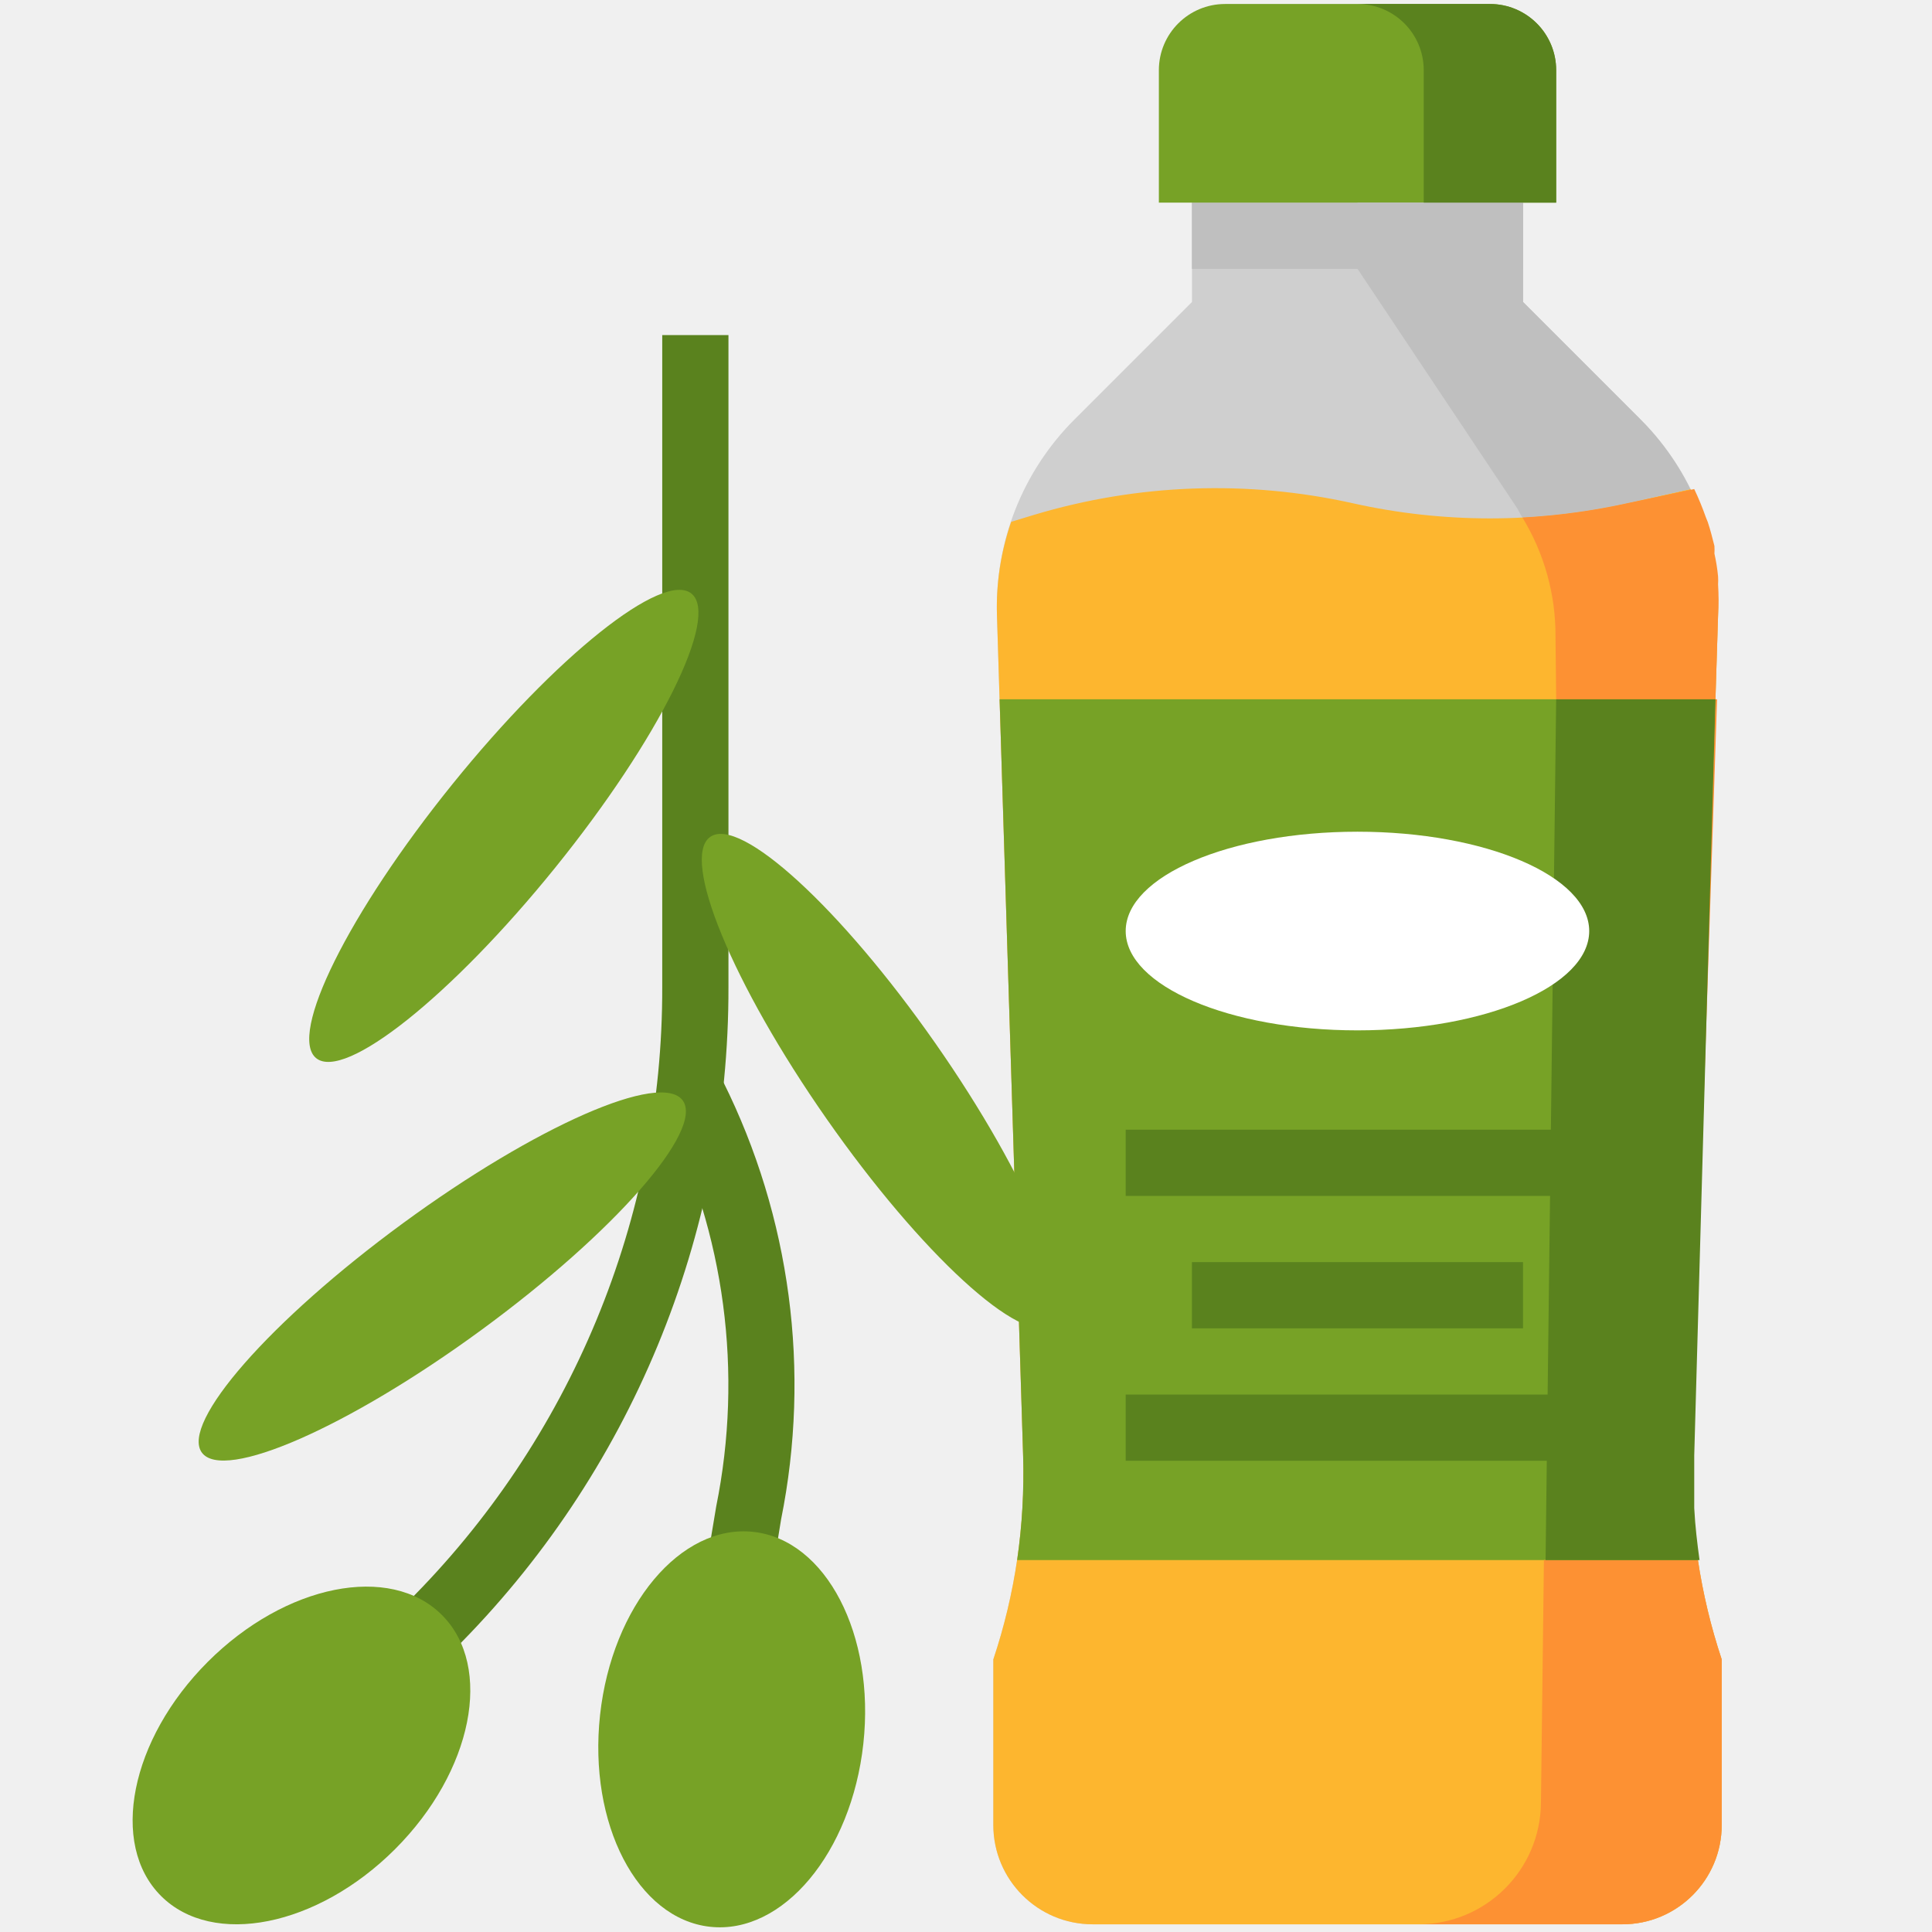
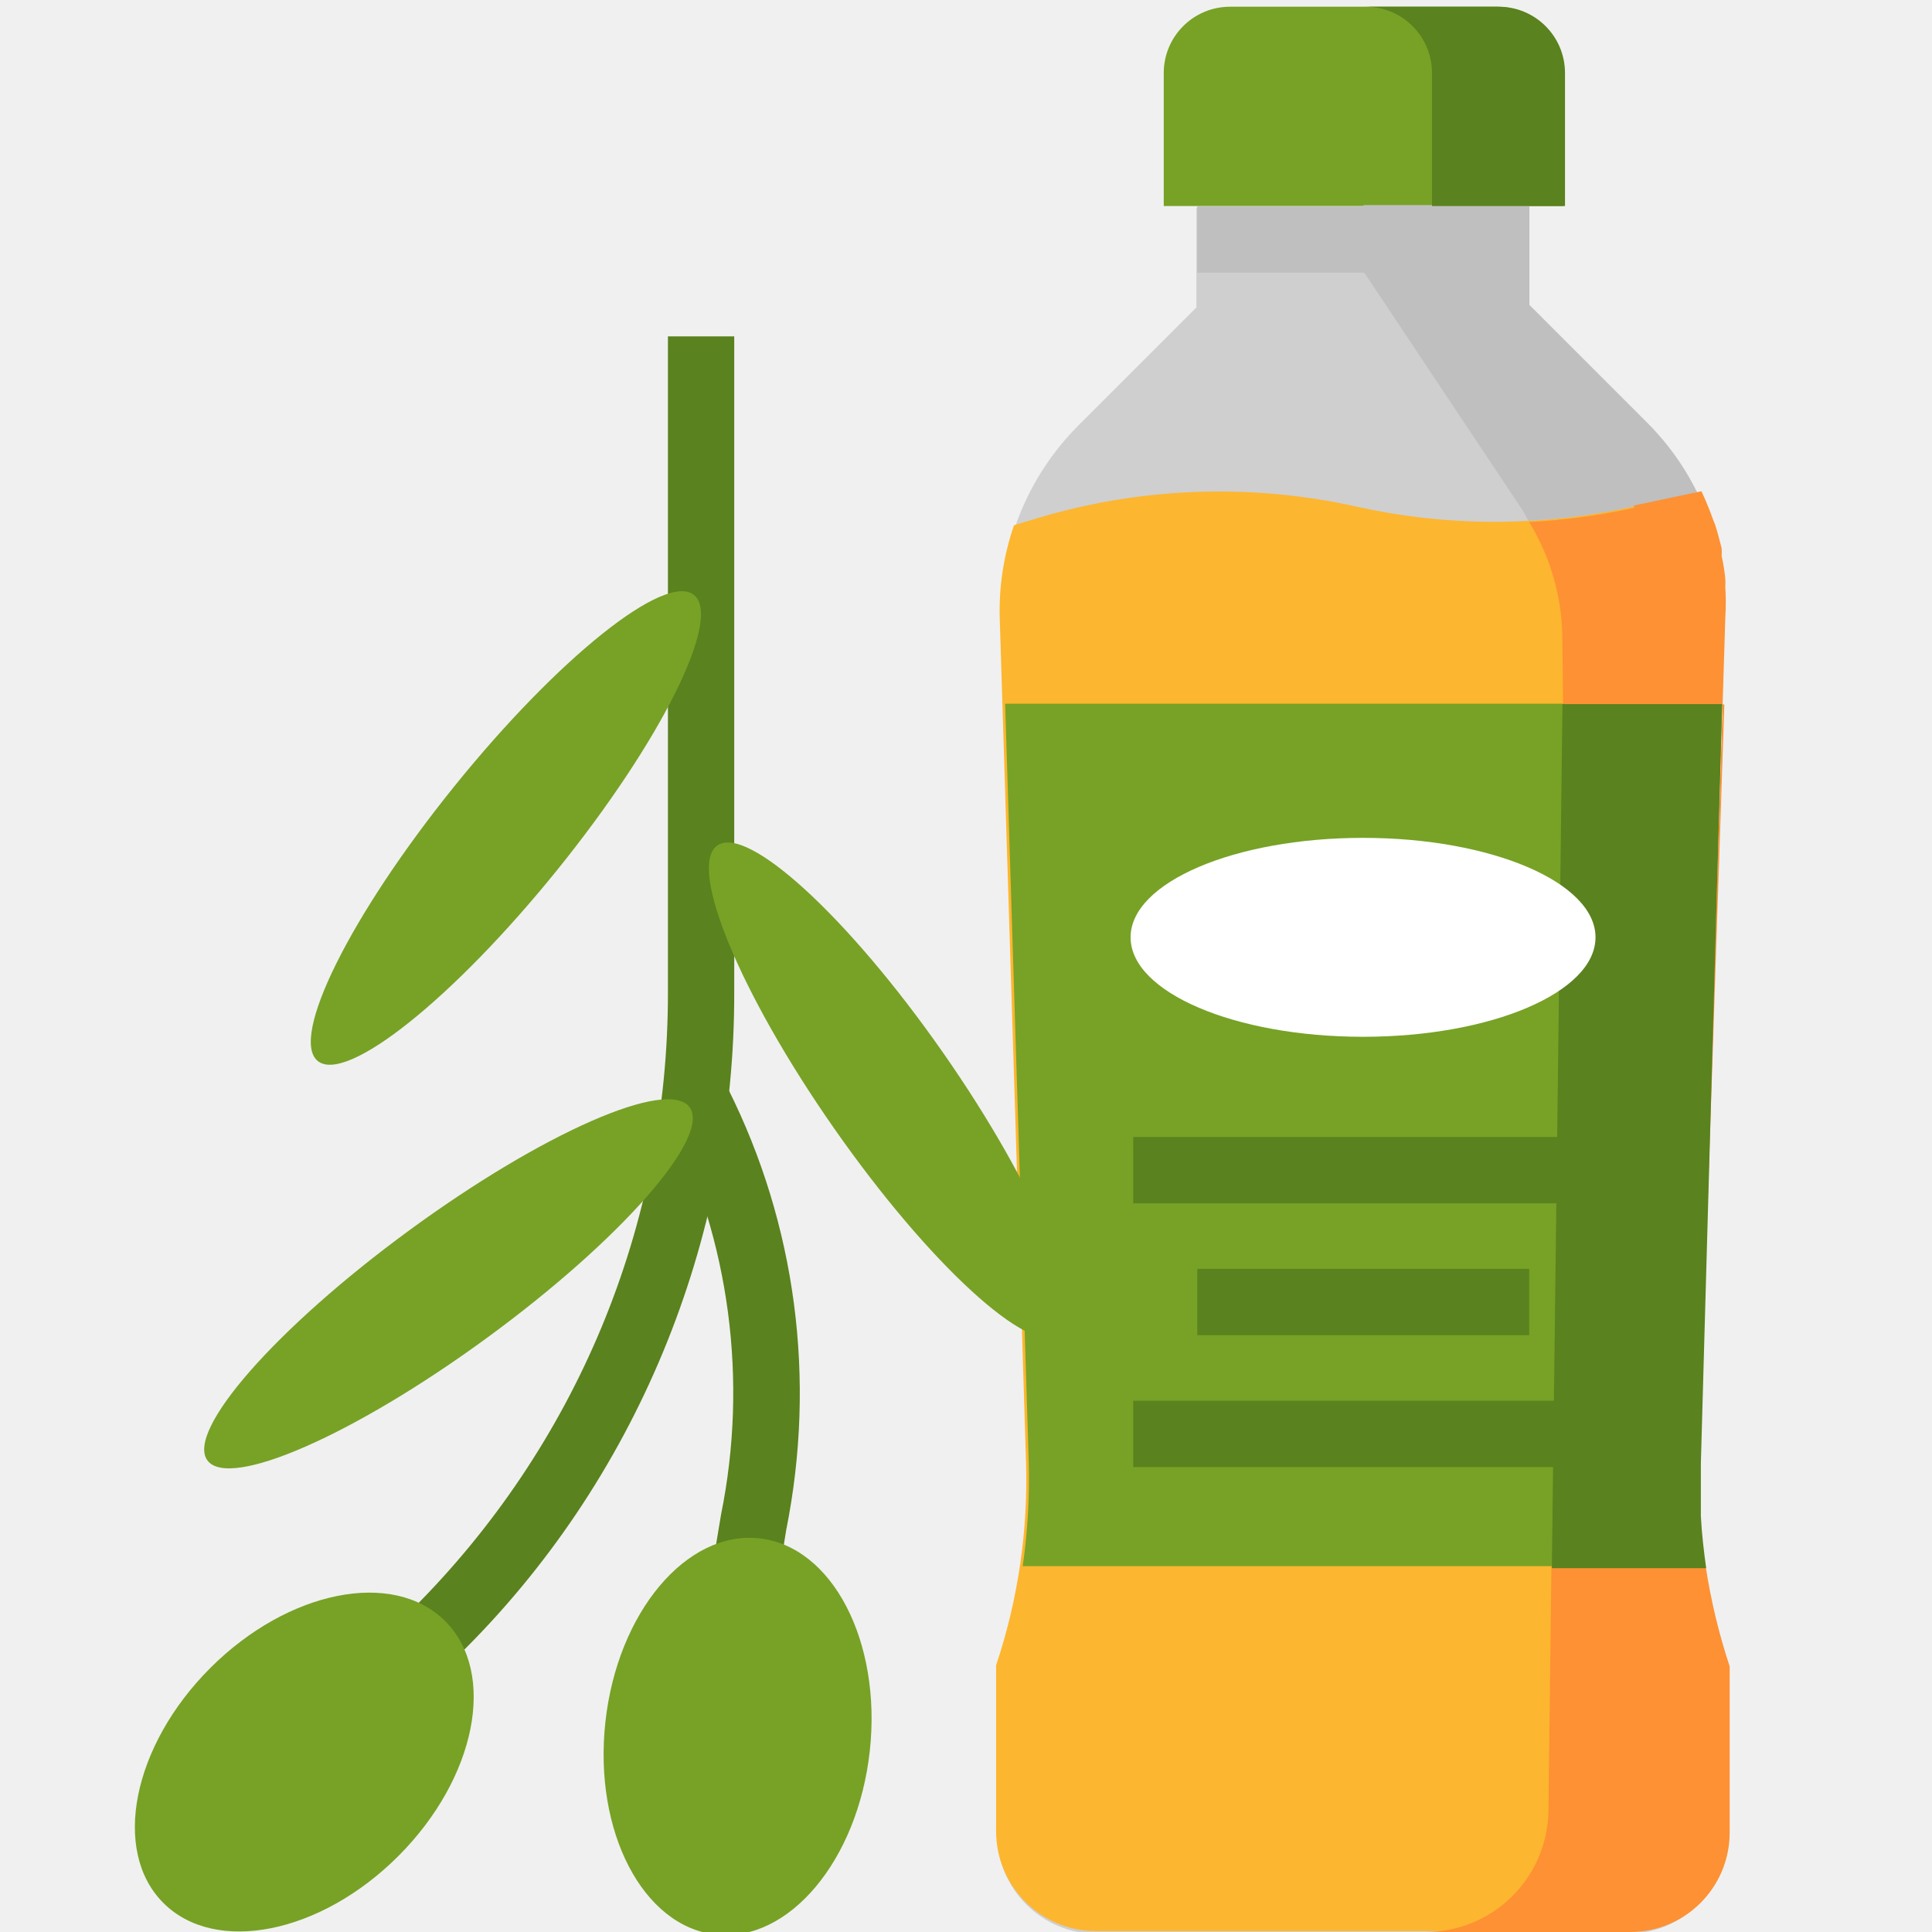
- <svg xmlns="http://www.w3.org/2000/svg" width="512" height="512">
+ <svg xmlns="http://www.w3.org/2000/svg" width="512" height="512" version="1.1">
  <g>
-     <rect fill="none" id="canvas_background" height="514" width="514" y="-1" x="-1" />
-     <g display="none" overflow="visible" y="0" x="0" height="100%" width="100%" id="canvasGrid">
-       <rect fill="url(#gridpattern)" stroke-width="0" y="0" x="0" height="100%" width="100%" />
+     <rect id="canvas_background" x="-1" y="-1" width="514" height="514" fill="none" />
+     <g id="canvasGrid" x="0" y="0" width="100%" height="100%" display="none" overflow="visible">
+       <rect width="100%" height="100%" fill="url(#gridpattern)" stroke-width="0" />
    </g>
  </g>
  <g>
-     <g stroke="null" id="svg_117">
-       <g stroke="null" transform="matrix(1.286208,0,0,1.286208,-208.8906,-232.0625) " id="svg_114">
-         <rect stroke="null" x="112.218" y="178.17" width="514" height="402" id="svg_112" fill="none" />
-         <g stroke="null" id="svg_111" display="none">
-           <rect stroke="null" id="svg_115" width="512" height="512" x="113.218" y="179.17" stroke-width="0" fill="url(#gridpattern)" />
+     <g stroke="null">
+       <g transform="matrix(1.29 0 0 1.29 -209 -232)">
+         <rect x="112" y="178" width="514" height="402" fill="none" />
+         <g display="none">
+           <rect x="113" y="179" width="512" height="512" fill="url(#gridpattern)" stroke="null" stroke-width="0" />
        </g>
      </g>
-       <g stroke="null" transform="matrix(1.286208,0,0,1.286208,-208.8906,-232.0625) " id="svg_116">
-         <g stroke="null" id="svg_58">
-           <path stroke="null" d="m476.22,242.642l0,-20.465l-68.218,0l0,20.465l-24.217,24.217c-10.663,10.656 -16.44,25.247 -15.963,40.316l5.389,173.136c0.464,14.258 -1.617,28.487 -6.14,42.022l0,0l0,34.109c0,11.303 9.161,20.465 20.465,20.465l0,0l109.147,0c11.303,0 20.465,-9.161 20.465,-20.465l0,0l0,-34.109l0,0c-4.523,-13.534 -6.603,-27.765 -6.14,-42.022l5.389,-173.136c0.478,-15.07 -5.301,-29.661 -15.963,-40.316l-24.217,-24.217z" fill="#CFCFCF" id="svg_110" />
-           <rect stroke="null" x="1947.195" y="1051.929" width="88.142" height="17.628" fill="#BFBFBF" id="svg_109" transform="matrix(0.7739463,0,0,0.7739463,-1099.035,-591.9604) " />
-           <path stroke="null" d="m516.4,307.175c0.286,-8.998 -1.658,-17.928 -5.662,-25.991l-13.097,2.933c-18.596,4.155 -37.888,4.155 -56.484,0l0,0c-21.741,-4.843 -44.362,-4.025 -65.693,2.388l-4.707,1.433c-2.135,6.181 -3.131,12.702 -2.933,19.237l5.389,173.136c0.464,14.258 -1.617,28.487 -6.14,42.022l0,34.109c0,11.303 9.161,20.465 20.465,20.465l0,0l109.147,0c11.303,0 20.465,-9.161 20.465,-20.465l0,0l0,-34.109c-4.523,-13.534 -6.603,-27.765 -6.14,-42.022l5.39,-173.136z" fill="#FDB62F" id="svg_108" />
-           <g stroke="null" id="svg_105" transform="matrix(0.7739463,0,0,0.7739463,-1099.035,-591.9604) ">
-             <path stroke="null" d="m2086.565,1184.142l-190.563,0l6.258,201.317c0.264,9.317 -0.264,18.633 -1.587,27.853l181.22,0c-1.322,-9.22 -1.851,-18.536 -1.587,-27.853l6.259,-201.317l-0,0z" fill="#77A226" id="svg_107" />
-             <path stroke="null" d="m1956.027,999.044l70.514,0c9.74,0 17.628,7.889 17.628,17.628l0,35.257l0,0l-105.771,0l0,0l0,-35.257c0,-9.739 7.898,-17.628 17.629,-17.628l0,0z" fill="#77A226" id="svg_106" />
-           </g>
-           <g stroke="null" id="svg_102" transform="matrix(0.7739463,0,0,0.7739463,-1099.035,-591.9604) ">
-             <path stroke="null" d="m1750.744,1437.199l-12.516,-12.516c43.639,-43.384 68.107,-102.412 67.958,-163.944l0,-173.553l17.628,0l0,173.552c0.158,66.212 -26.152,129.745 -73.07,176.461z" fill="#5A821E" id="svg_104" />
-             <path stroke="null" d="m1835.977,1413.841l-17.628,-1.587l2.204,-13.221c7.21,-35.627 2.309,-72.638 -13.926,-105.154l15.777,-7.933c17.955,36.05 23.375,77.045 15.425,116.524l-1.852,11.371z" fill="#5A821E" id="svg_103" />
-           </g>
-           <g stroke="null" id="svg_96" transform="matrix(0.7739463,0,0,0.7739463,-1099.035,-591.9604) ">
-             <ellipse stroke="null" transform="matrix(-0.5909,-0.8068,0.8068,-0.5909,-71.4228,641.3492) " cx="-1636.641" cy="1055.976" rx="17.629" ry="79.331" fill="#77A226" id="svg_101" />
-             <ellipse stroke="null" transform="matrix(-0.7779,-0.6283,0.6283,-0.7779,117.3145,479.0436) " cx="-1745.354" cy="459.956" rx="17.627" ry="79.5" fill="#77A226" id="svg_100" />
-             <ellipse stroke="null" transform="matrix(-0.573,-0.8196,0.8196,-0.573,148.3297,650.8062) " cx="-1503.647" cy="1042.589" rx="79.331" ry="17.629" fill="#77A226" id="svg_99" />
-             <ellipse stroke="null" transform="matrix(-0.994,-0.109,0.109,-0.994,356.6425,938.0925) " cx="-1516.064" cy="-357.162" rx="35.255" ry="52.883" fill="#77A226" id="svg_98" />
-             <ellipse stroke="null" transform="matrix(-0.7071,-0.7071,0.7071,-0.7071,-177.0391,859.2128) " cx="-1763.036" cy="905.862" rx="35.257" ry="52.885" fill="#77A226" id="svg_97" />
-           </g>
-           <path stroke="null" d="m475.06,285.21c0.341,0.614 0.614,1.228 1.023,1.842c7.251,-0.395 14.462,-1.378 21.557,-2.933l13.098,-2.933c0.894,1.89 1.692,3.827 2.388,5.798c-2.681,-7.572 -7.013,-14.449 -12.688,-20.124l-24.217,-24.217l0,-20.466l-34.109,0l0,13.643l32.948,49.39z" fill="#BFBFBF" id="svg_95" />
-           <g stroke="null" id="svg_91" transform="matrix(0.7739463,0,0,0.7739463,-1099.035,-591.9604) ">
-             <path stroke="null" d="m2087.006,1153.557c0.176,2.732 0.176,5.465 0,8.197c0.176,-2.732 0.176,-5.464 0,-8.197z" fill="#CFCFCF" id="svg_94" />
-             <path stroke="null" d="m2085.772,1145.36c0.45,2.001 0.776,4.037 0.97,6.082c-0.194,-2.045 -0.512,-4.081 -0.97,-6.082z" fill="#CFCFCF" id="svg_93" />
-             <path stroke="null" d="m2083.568,1136.986c0.705,2.115 1.234,4.231 1.763,6.346c-0.529,-2.115 -1.146,-4.23 -1.763,-6.346z" fill="#CFCFCF" id="svg_92" />
-           </g>
-           <g stroke="null" id="svg_87" transform="matrix(0.7739463,0,0,0.7739463,-1099.035,-591.9604) ">
-             <path stroke="null" d="m2086.741,1151.442c0.044,0.705 0.044,1.41 0,2.115c0.045,-0.705 0.045,-1.41 0,-2.115z" fill="#FDB62F" id="svg_90" />
-             <path stroke="null" d="m2085.331,1143.333c0.044,0.679 0.044,1.349 0,2.027c0.044,-0.679 0.044,-1.349 0,-2.027z" fill="#FDB62F" id="svg_89" />
-             <path stroke="null" d="m2083.039,1135.664l0.529,1.322l-0.529,-1.322z" fill="#FDB62F" id="svg_88" />
-           </g>
-           <g stroke="null" id="svg_84" transform="matrix(0.7739463,0,0,0.7739463,-1099.035,-591.9604) ">
-             <path stroke="null" d="m2081.894,1413.312l-40.986,0l-0.793,64.696c-0.194,17.875 -14.737,32.26 -32.613,32.26l54.296,0c14.605,0 26.443,-11.837 26.443,-26.443l0,0l0,-44.071c-2.857,-8.62 -4.981,-17.46 -6.347,-26.442z" fill="#FD9133" id="svg_86" />
-             <path stroke="null" d="m2063.031,1131.962c-9.167,2.01 -18.483,3.279 -27.853,3.79c5.826,9.555 8.885,20.537 8.814,31.731l0.176,16.659l42.837,0l-6.699,201.317l6.963,-223.705c0.176,-2.732 0.176,-5.465 0,-8.197c0.044,-0.705 0.044,-1.41 0,-2.115c-0.194,-2.045 -0.52,-4.081 -0.97,-6.082c0.044,-0.679 0.044,-1.349 0,-2.027c-0.529,-2.115 -1.058,-4.231 -1.763,-6.346l-0.529,-1.322c-0.899,-2.547 -1.93,-5.051 -3.085,-7.492l-17.891,3.789l0,0z" fill="#FD9133" id="svg_85" />
-           </g>
-           <g stroke="null" id="svg_81" transform="matrix(0.7739463,0,0,0.7739463,-1099.035,-591.9604) ">
-             <path stroke="null" d="m2080.307,1385.459c0,4.672 0,9.343 0,14.015c-0.088,-4.672 -0.176,-9.343 0,-14.015z" fill="#77A226" id="svg_83" />
-             <path stroke="null" d="m2080.483,1399.474c0,4.583 0.793,8.814 1.41,13.838c-0.616,-4.583 -1.145,-8.814 -1.41,-13.838z" fill="#77A226" id="svg_82" />
-           </g>
-           <path stroke="null" d="m483.042,324.502l-2.183,177.365l31.721,0c-0.478,-3.547 -0.887,-6.822 -1.091,-10.71l0,0c0,-3.616 0,-7.231 0,-10.847l4.366,-155.809l-32.812,0z" fill="#5A821E" id="svg_80" />
-           <ellipse stroke="null" cx="1991.266" cy="1245.842" rx="61.699" ry="26.443" fill="#FFFFFF" id="svg_79" transform="matrix(0.7739463,0,0,0.7739463,-1099.035,-591.9604) " />
-           <g stroke="null" id="svg_74" transform="matrix(0.7739463,0,0,0.7739463,-1099.035,-591.9604) ">
-             <rect stroke="null" x="1929.566" y="1369.241" width="123.399" height="17.628" fill="#5A821E" id="svg_78" />
-             <rect stroke="null" x="1929.566" y="1298.727" width="123.399" height="17.628" fill="#5A821E" id="svg_77" />
-             <rect stroke="null" x="1947.195" y="1333.984" width="88.142" height="17.628" fill="#5A821E" id="svg_76" />
-             <path stroke="null" d="m2026.54,999.044l-35.257,0c9.74,0 17.628,7.889 17.628,17.628l0,35.257l35.257,0l0,-35.257c0.001,-9.739 -7.888,-17.628 -17.628,-17.628z" fill="#5A821E" id="svg_75" />
-           </g>
-           <g stroke="null" id="svg_73" transform="matrix(0.7739463,0,0,0.7739463,-1099.035,-591.9604) " />
-           <g stroke="null" id="svg_72" transform="matrix(0.7739463,0,0,0.7739463,-1099.035,-591.9604) " />
-           <g stroke="null" id="svg_71" transform="matrix(0.7739463,0,0,0.7739463,-1099.035,-591.9604) " />
-           <g stroke="null" id="svg_70" transform="matrix(0.7739463,0,0,0.7739463,-1099.035,-591.9604) " />
-           <g stroke="null" id="svg_69" transform="matrix(0.7739463,0,0,0.7739463,-1099.035,-591.9604) " />
-           <g stroke="null" id="svg_68" transform="matrix(0.7739463,0,0,0.7739463,-1099.035,-591.9604) " />
-           <g stroke="null" id="svg_67" transform="matrix(0.7739463,0,0,0.7739463,-1099.035,-591.9604) " />
-           <g stroke="null" id="svg_66" transform="matrix(0.7739463,0,0,0.7739463,-1099.035,-591.9604) " />
-           <g stroke="null" id="svg_65" transform="matrix(0.7739463,0,0,0.7739463,-1099.035,-591.9604) " />
-           <g stroke="null" id="svg_64" transform="matrix(0.7739463,0,0,0.7739463,-1099.035,-591.9604) " />
-           <g stroke="null" id="svg_63" transform="matrix(0.7739463,0,0,0.7739463,-1099.035,-591.9604) " />
-           <g stroke="null" id="svg_62" transform="matrix(0.7739463,0,0,0.7739463,-1099.035,-591.9604) " />
-           <g stroke="null" id="svg_61" transform="matrix(0.7739463,0,0,0.7739463,-1099.035,-591.9604) " />
-           <g stroke="null" id="svg_60" transform="matrix(0.7739463,0,0,0.7739463,-1099.035,-591.9604) " />
-           <g stroke="null" id="svg_59" transform="matrix(0.7739463,0,0,0.7739463,-1099.035,-591.9604) " />
+       <g transform="matrix(1.29 0 0 1.29 -209 -232)">
+         <path d="m476 243v-20.5h-68.2v20.5l-24.2 24.2c-10.7 10.7-16.4 25.2-16 40.3l5.39 173c0.464 14.3-1.62 28.5-6.14 42v34.1c0 11.3 9.16 20.5 20.5 20.5h109c11.3 0 20.5-9.16 20.5-20.5v-34.1c-4.52-13.5-6.6-27.8-6.14-42l5.39-173c0.478-15.1-5.3-29.7-16-40.3l-24.2-24.2z" fill="#CFCFCF" />
+         <rect transform="matrix(.774 0 0 .774 -1099 -592)" x="1947" y="1052" width="88.1" height="17.6" fill="#BFBFBF" />
+         <path d="m516 307c0.286-9-1.66-17.9-5.66-26l-13.1 2.93c-18.6 4.15-37.9 4.15-56.5 0-21.7-4.84-44.4-4.02-65.7 2.39l-4.71 1.43c-2.14 6.18-3.13 12.7-2.93 19.2l5.39 173c0.464 14.3-1.62 28.5-6.14 42v34.1c0 11.3 9.16 20.5 20.5 20.5h109c11.3 0 20.5-9.16 20.5-20.5v-34.1c-4.52-13.5-6.6-27.8-6.14-42l5.39-173z" fill="#FDB62F" />
+         <g transform="matrix(.774 0 0 .774 -1099 -592)" fill="#77A226">
+           <path d="m2087 1184h-191l6.26 201c0.264 9.32-0.264 18.6-1.59 27.9h181c-1.32-9.22-1.85-18.5-1.59-27.9l6.26-201h-1e-5z" />
+           <path d="m1956 999h70.5c9.74 0 17.6 7.89 17.6 17.6v35.3h-106v-35.3c0-9.74 7.9-17.6 17.6-17.6h1e-5z" />
+         </g>
+         <g transform="matrix(.774 0 0 .774 -1099 -592)" fill="#5A821E">
+           <path d="m1751 1437-12.5-12.5c43.6-43.4 68.1-102 68-164v-174h17.6v174c0.158 66.2-26.2 130-73.1 176z" />
+           <path d="m1836 1414-17.6-1.59 2.2-13.2c7.21-35.6 2.31-72.6-13.9-105l15.8-7.93c18 36 23.4 77 15.4 117l-1.85 11.4z" />
+         </g>
+         <g transform="matrix(.774 0 0 .774 -1099 -592)" fill="#77A226">
+           <ellipse transform="matrix(-.591 -.807 .807 -.591 -71.4 641)" cx="-1637" cy="1056" rx="17.6" ry="79.3" />
+           <ellipse transform="matrix(-.778 -.628 .628 -.778 117 479)" cx="-1745" cy="460" rx="17.6" ry="79.5" />
+           <ellipse transform="matrix(-.573 -.82 .82 -.573 148 651)" cx="-1504" cy="1043" rx="79.3" ry="17.6" />
+           <ellipse transform="matrix(-.994 -.109 .109 -.994 357 938)" cx="-1516" cy="-357" rx="35.3" ry="52.9" />
+           <ellipse transform="matrix(-.707 -.707 .707 -.707 -177 859)" cx="-1763" cy="906" rx="35.3" ry="52.9" />
+         </g>
+         <path d="m475 285c0.341 0.614 0.614 1.23 1.02 1.84 7.25-0.395 14.5-1.38 21.6-2.93l13.1-2.93c0.894 1.89 1.69 3.83 2.39 5.8-2.68-7.57-7.01-14.4-12.7-20.1l-24.2-24.2v-20.5h-34.1v13.6l32.9 49.4z" fill="#BFBFBF" />
+         <g transform="matrix(.774 0 0 .774 -1099 -592)" fill="#CFCFCF">
+           <path d="m2087 1154c0.176 2.73 0.176 5.46 0 8.2 0.176-2.73 0.176-5.46 0-8.2z" />
+           <path d="m2086 1145c0.45 2 0.776 4.04 0.97 6.08-0.194-2.04-0.512-4.08-0.97-6.08z" />
+           <path d="m2084 1137c0.705 2.12 1.23 4.23 1.76 6.35-0.529-2.12-1.15-4.23-1.76-6.35z" />
+         </g>
+         <g transform="matrix(.774 0 0 .774 -1099 -592)" fill="#FDB62F">
+           <path d="m2087 1151c0.044 0.705 0.044 1.41 0 2.12 0.045-0.705 0.045-1.41 0-2.12z" />
+           <path d="m2085 1143c0.044 0.679 0.044 1.35 0 2.03 0.044-0.679 0.044-1.35 0-2.03z" />
+           <path d="m2083 1136 0.529 1.32-0.529-1.32z" />
+         </g>
+         <g transform="matrix(.774 0 0 .774 -1099 -592)" fill="#FD9133">
+           <path d="m2082 1413h-41l-0.793 64.7c-0.194 17.9-14.7 32.3-32.6 32.3h54.3c14.6 0 26.4-11.8 26.4-26.4v-44.1c-2.86-8.62-4.98-17.5-6.35-26.4z" />
+           <path d="m2063 1132c-9.17 2.01-18.5 3.28-27.9 3.79 5.83 9.56 8.88 20.5 8.81 31.7l0.176 16.7h42.8l-6.7 201 6.96-224c0.176-2.73 0.176-5.46 0-8.2 0.044-0.705 0.044-1.41 0-2.12-0.194-2.04-0.52-4.08-0.97-6.08 0.044-0.679 0.044-1.35 0-2.03-0.529-2.12-1.06-4.23-1.76-6.35l-0.529-1.32c-0.899-2.55-1.93-5.05-3.08-7.49l-17.9 3.79h1e-5z" />
+         </g>
+         <g transform="matrix(.774 0 0 .774 -1099 -592)" fill="#77A226">
+           <path d="m2080 1385v14c-0.088-4.67-0.176-9.34 0-14z" />
+           <path d="m2080 1399c0 4.58 0.793 8.81 1.41 13.8-0.616-4.58-1.14-8.81-1.41-13.8z" />
+         </g>
+         <path d="m483 325-2.18 177h31.7c-0.478-3.55-0.887-6.82-1.09-10.7v-10.8l4.37-156h-32.8z" fill="#5A821E" />
+         <ellipse transform="matrix(.774 0 0 .774 -1099 -592)" cx="1991" cy="1246" rx="61.7" ry="26.4" fill="#fff" />
+         <g transform="matrix(.774 0 0 .774 -1099 -592)" fill="#5A821E">
+           <rect x="1930" y="1369" width="123" height="17.6" />
+           <rect x="1930" y="1299" width="123" height="17.6" />
+           <rect x="1947" y="1334" width="88.1" height="17.6" />
+           <path d="m2027 999h-35.3c9.74 0 17.6 7.89 17.6 17.6v35.3h35.3v-35.3c1e-3 -9.74-7.89-17.6-17.6-17.6z" />
        </g>
      </g>
    </g>
  </g>
</svg>
